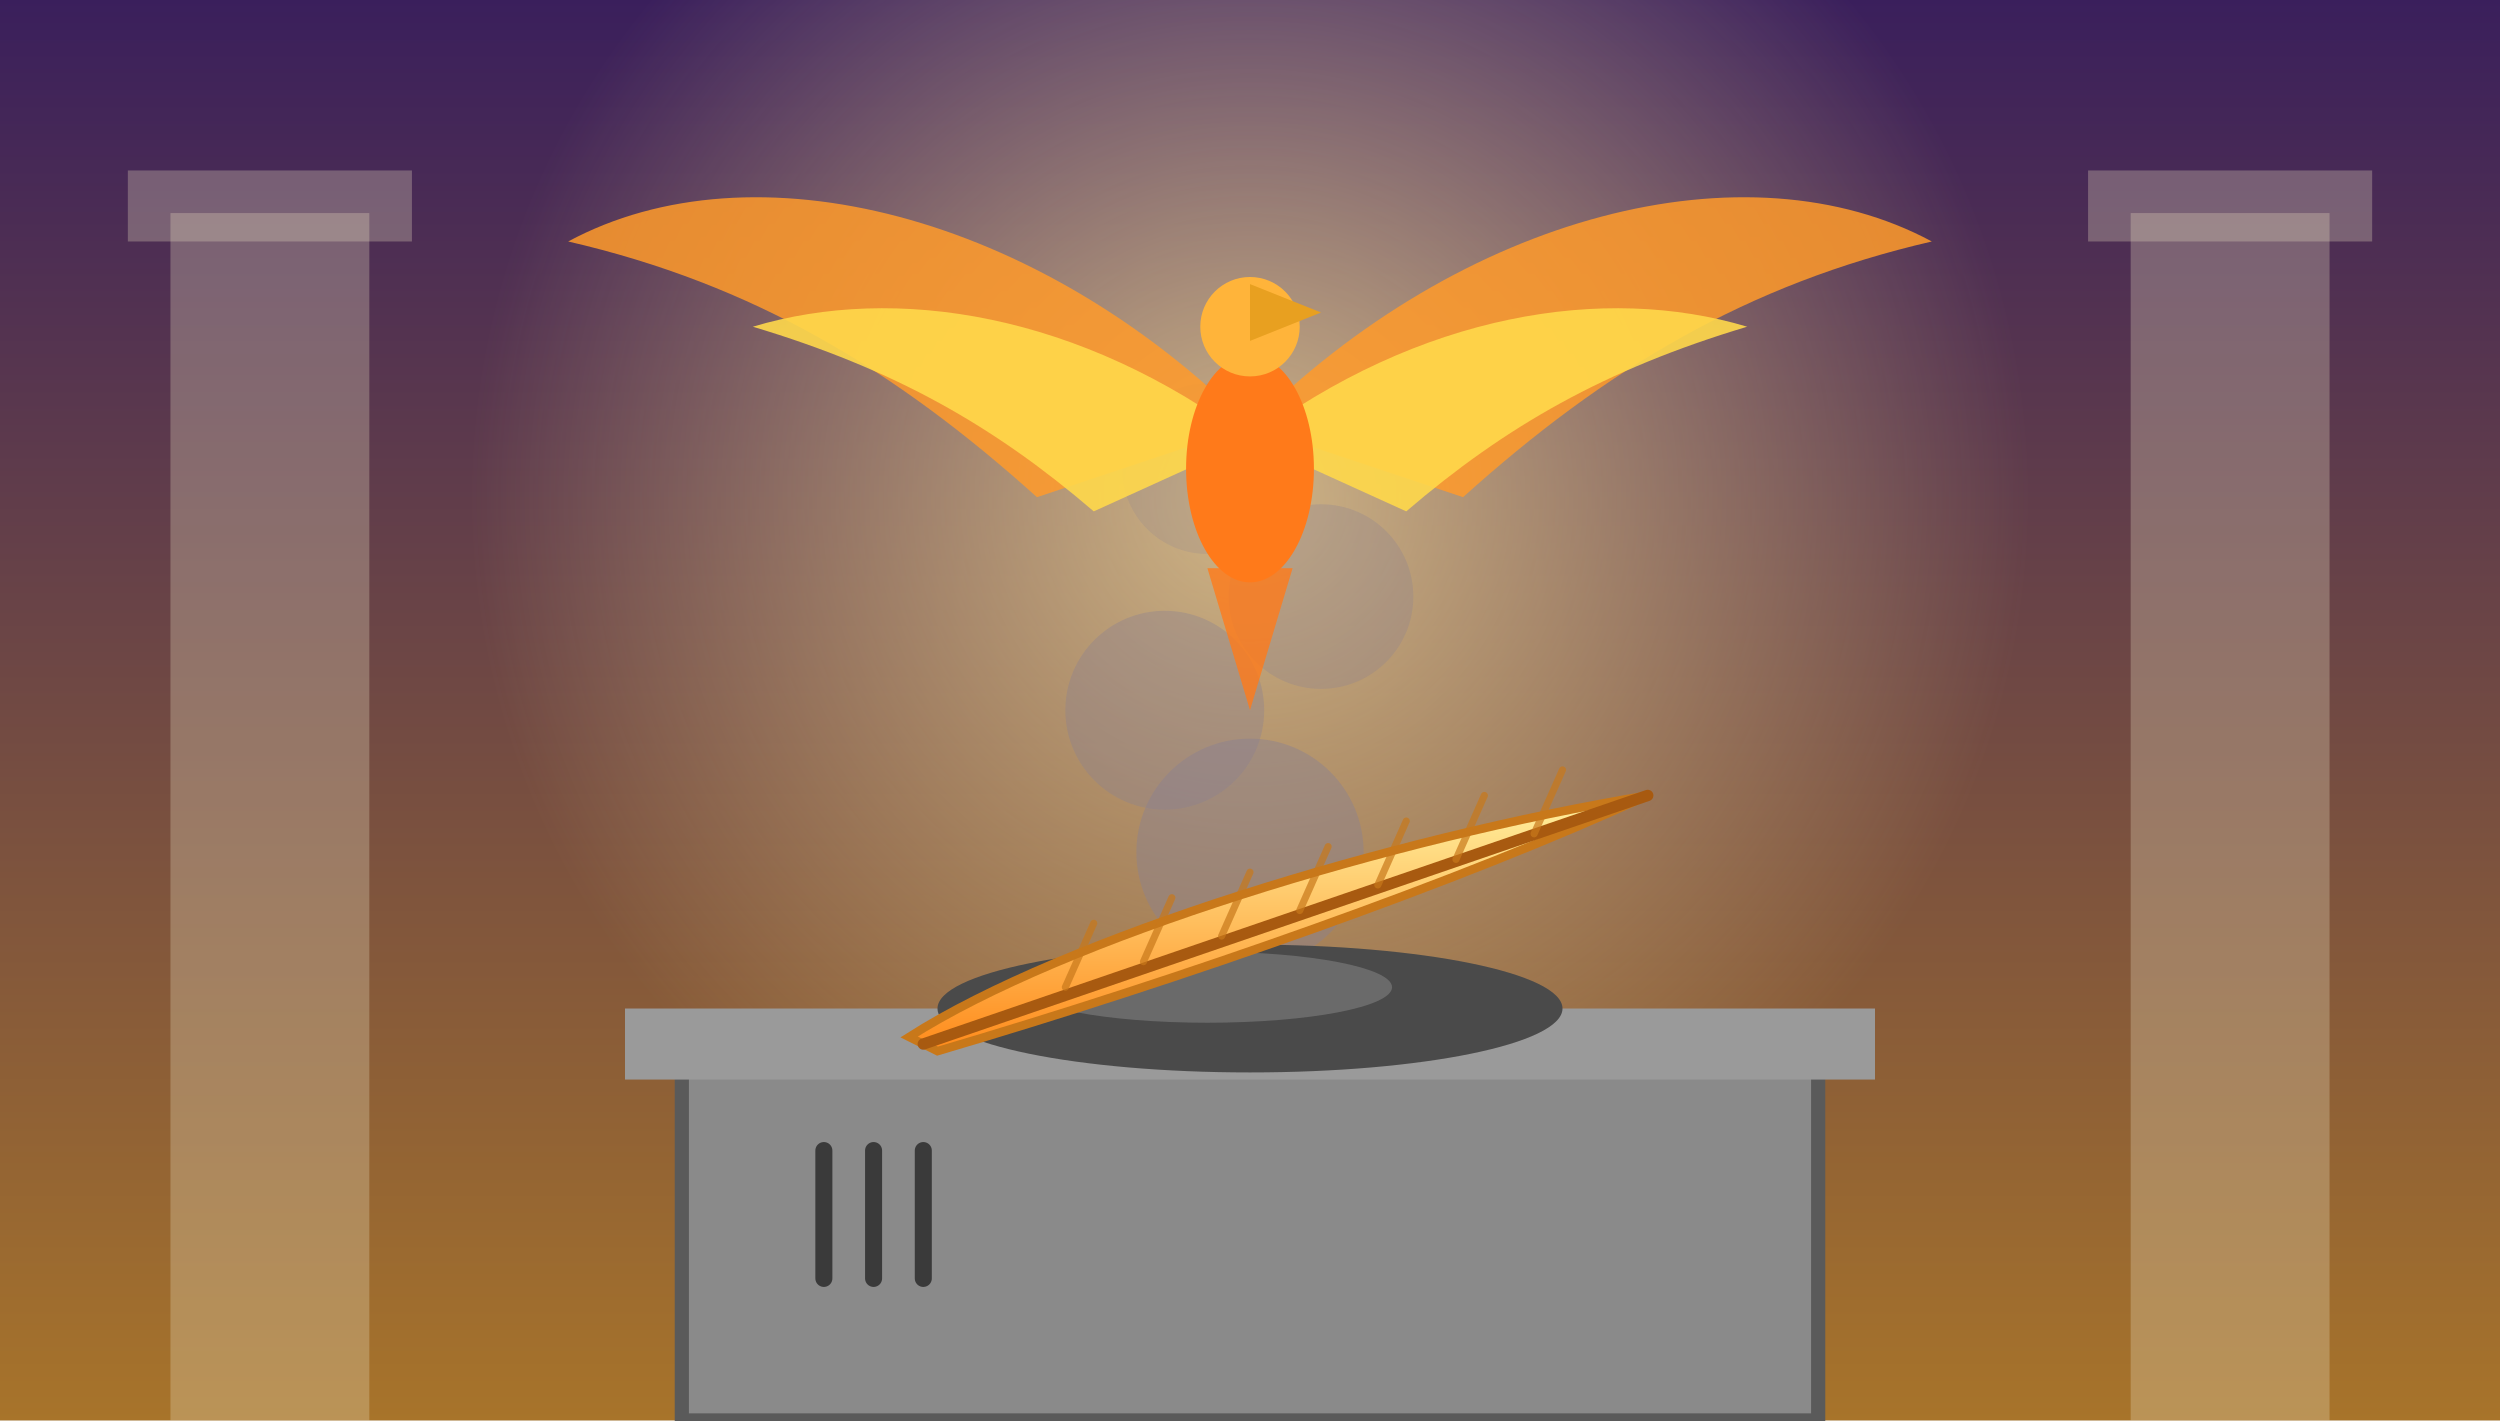
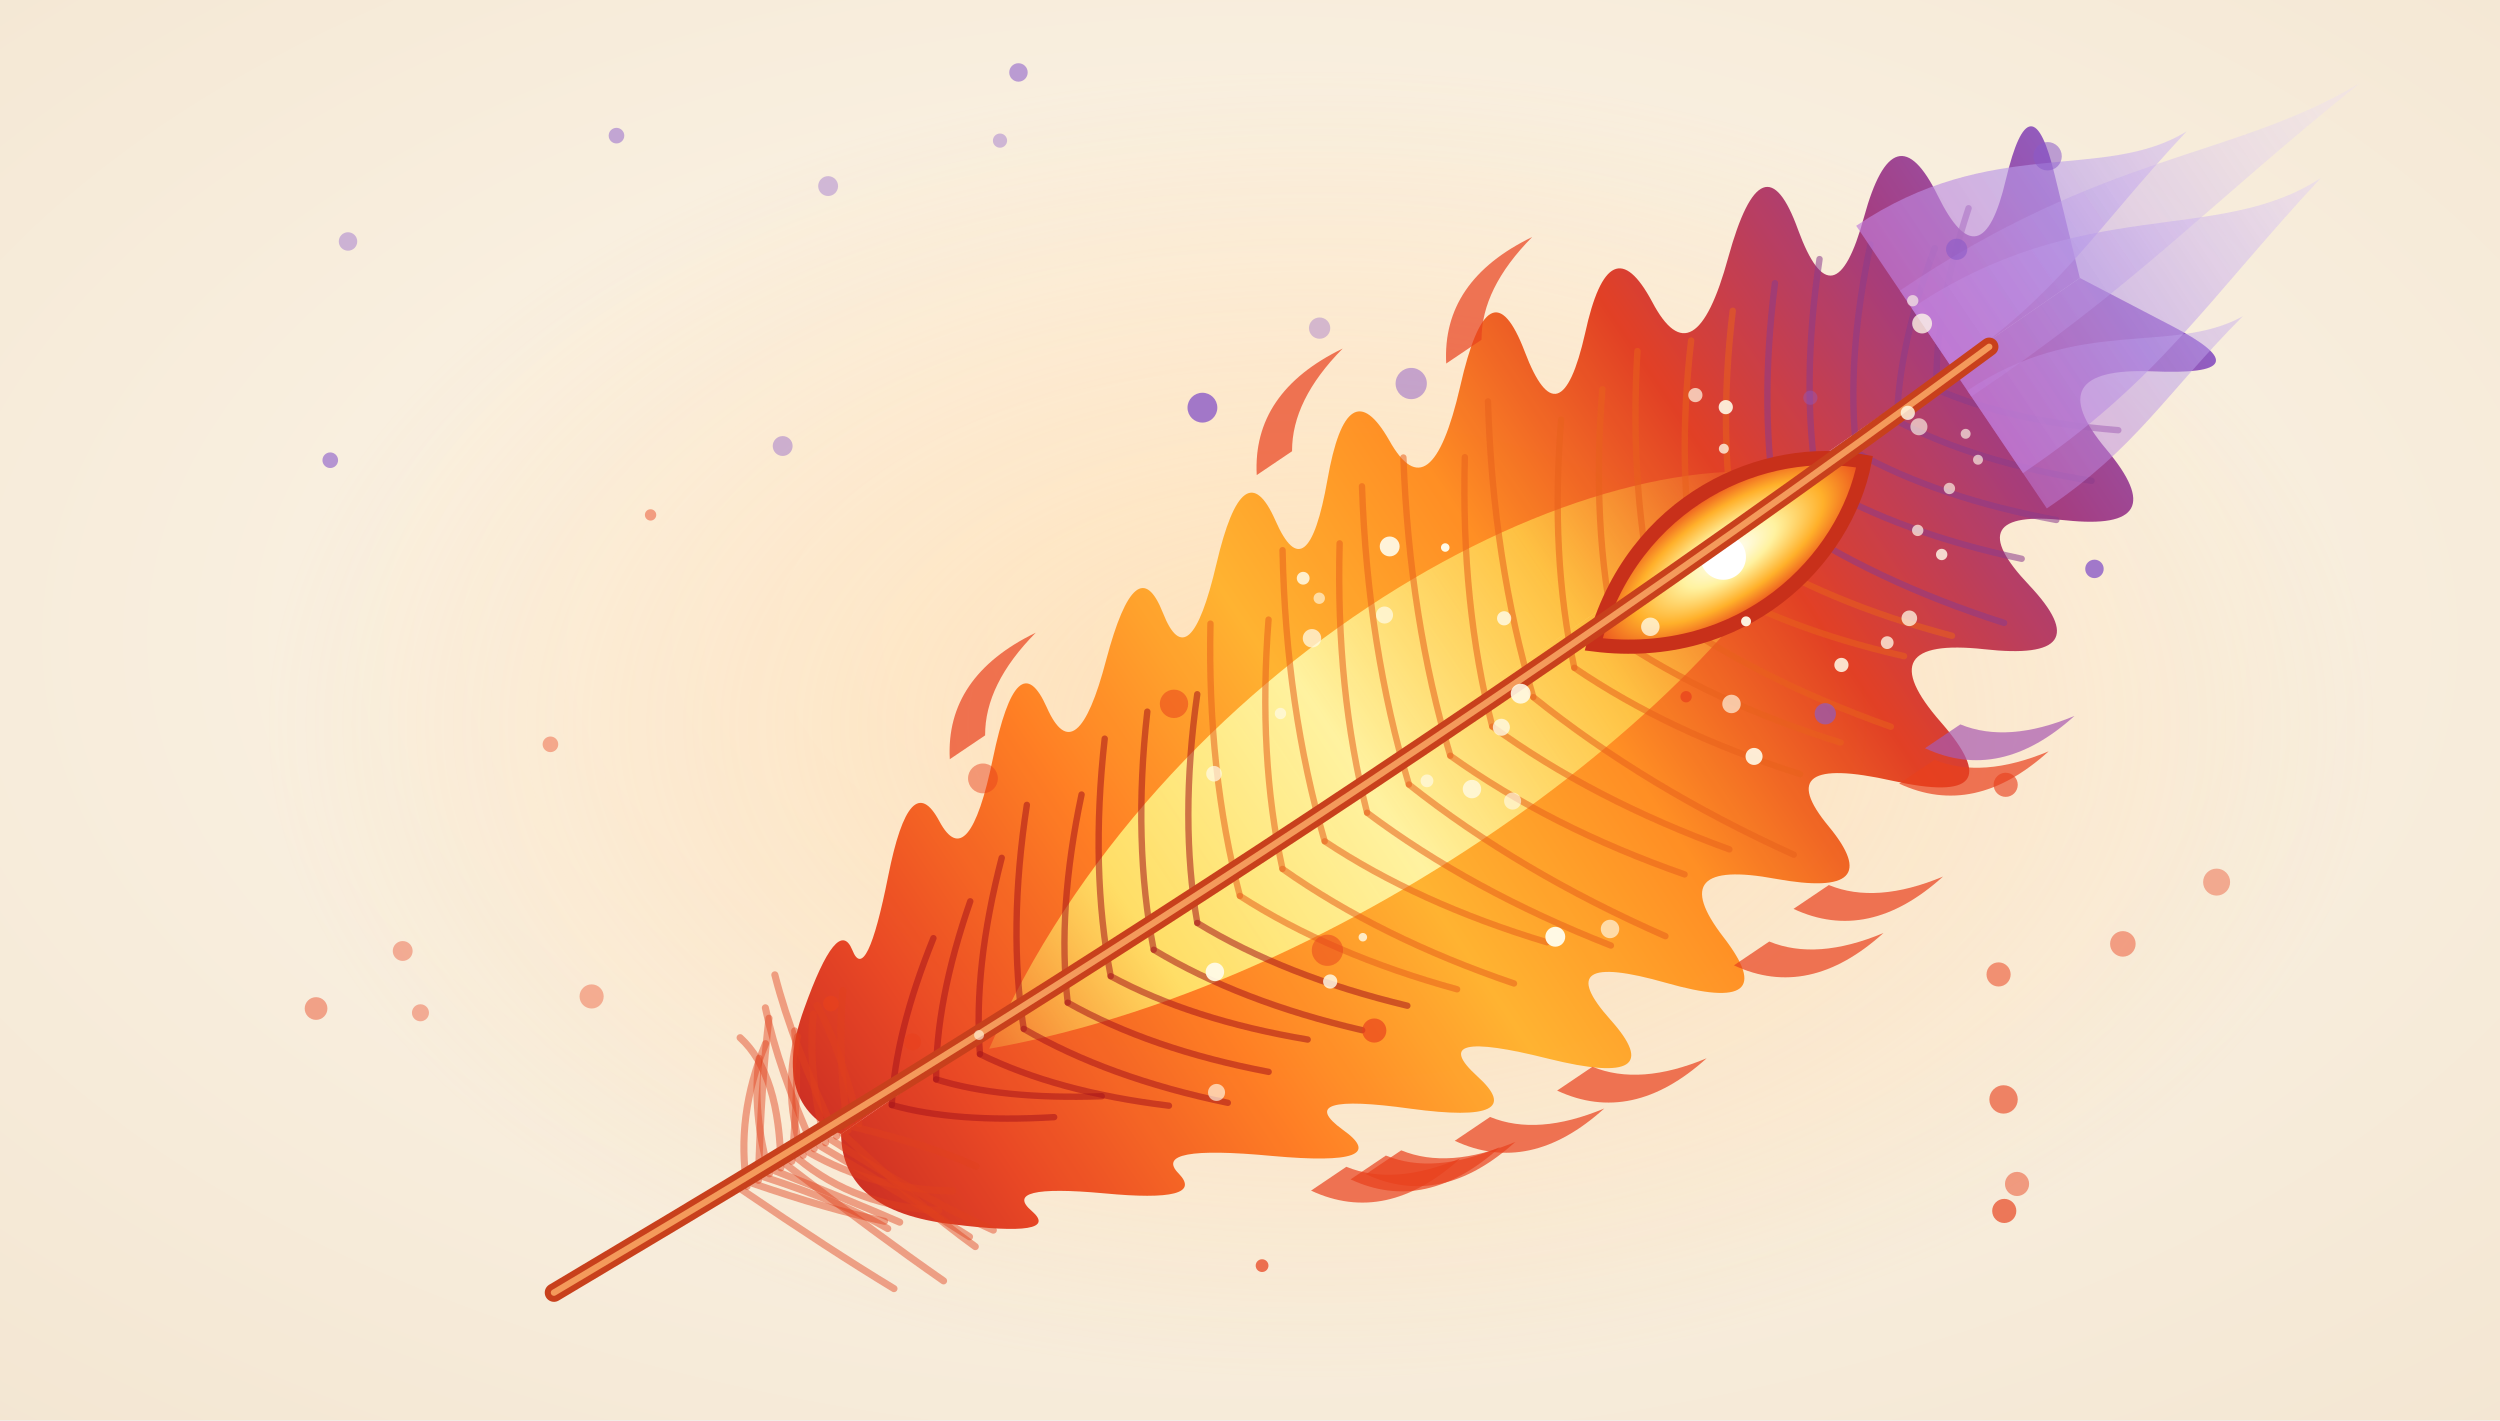
<svg xmlns="http://www.w3.org/2000/svg" viewBox="0 0 352 200" width="352" height="200">
  <defs>
-     <linearGradient id="bg" x1="0" y1="0" x2="0" y2="1">
-       <stop offset="0.00" stop-color="#3a1f5c" stop-opacity="1" />
-       <stop offset="1.00" stop-color="#a8742a" stop-opacity="1" />
+     <radialGradient id="paper" cx="0.5" cy="0.45" r="0.75">
+       <stop offset="0.00" stop-color="#fff8ec" stop-opacity="1" />
+       <stop offset="1.00" stop-color="#f3e6d2" stop-opacity="1" />
+     </radialGradient>
+     <radialGradient id="warmth" cx="0.5" cy="0.5" r="0.5">
+       <stop offset="0.00" stop-color="#ffc070" stop-opacity="0.45" />
+       <stop offset="1.00" stop-color="#ffc070" stop-opacity="0" />
+     </radialGradient>
+     <linearGradient id="vane" gradientUnits="userSpaceOnUse" x1="0" y1="-30" x2="0" y2="-270.0">
+       <stop offset="0.00" stop-color="#b8161a" stop-opacity="1" />
+       <stop offset="0.14" stop-color="#e8401c" stop-opacity="1" />
+       <stop offset="0.29" stop-color="#ff7a1c" stop-opacity="1" />
+       <stop offset="0.43" stop-color="#ffb02a" stop-opacity="1" />
+       <stop offset="0.57" stop-color="#ff8a1c" stop-opacity="1" />
+       <stop offset="0.71" stop-color="#e0381c" stop-opacity="1" />
+       <stop offset="0.86" stop-color="#a0347a" stop-opacity="1" />
+       <stop offset="1.00" stop-color="#8a5ac8" stop-opacity="1" />
    </linearGradient>
-     <radialGradient id="halo" cx="0.5" cy="0.5" r="0.5">
-       <stop offset="0.00" stop-color="#ffe9a0" stop-opacity="0.7" />
-       <stop offset="1.00" stop-color="#ffe9a0" stop-opacity="0" />
+     <linearGradient id="heart" gradientUnits="userSpaceOnUse" x1="0" y1="-60" x2="0" y2="-210.0">
+       <stop offset="0.00" stop-color="#ffd84a" stop-opacity="0" />
+       <stop offset="0.25" stop-color="#ffe36a" stop-opacity="0.95" />
+       <stop offset="0.50" stop-color="#fff2a0" stop-opacity="1" />
+       <stop offset="0.75" stop-color="#ffd04a" stop-opacity="0.8" />
+       <stop offset="1.00" stop-color="#ff9a2a" stop-opacity="0" />
+     </linearGradient>
+     <linearGradient id="tipflame" gradientUnits="userSpaceOnUse" x1="0" y1="-220.0" x2="0" y2="-300.0">
+       <stop offset="0.00" stop-color="#c86ad0" stop-opacity="0.9" />
+       <stop offset="0.50" stop-color="#b89ae8" stop-opacity="0.85" />
+       <stop offset="1.00" stop-color="#e8d8f8" stop-opacity="0.6" />
+     </linearGradient>
+     <radialGradient id="eye" cx="0.5" cy="0.5" r="0.5">
+       <stop offset="0.00" stop-color="#ffffff" stop-opacity="1" />
+       <stop offset="0.33" stop-color="#fff2a0" stop-opacity="1" />
+       <stop offset="0.67" stop-color="#ffb02a" stop-opacity="1" />
+       <stop offset="1.00" stop-color="#e8401c" stop-opacity="1" />
    </radialGradient>
-     <linearGradient id="plume" x1="0" y1="0" x2="0" y2="1">
-       <stop offset="0.00" stop-color="#fff2a0" stop-opacity="1" />
-       <stop offset="1.00" stop-color="#ff8a1a" stop-opacity="1" />
-     </linearGradient>
  </defs>
-   <rect x="0" y="0" width="352" height="200" fill="url(#bg)" />
-   <circle cx="176.0" cy="70.0" r="110.0" fill="url(#halo)" />
-   <rect x="24" y="30" width="28" height="170" fill="#e8dcc0" opacity="0.3" />
-   <rect x="18" y="24" width="40" height="10" fill="#e8dcc0" opacity="0.3" />
-   <rect x="300" y="30" width="28" height="170" fill="#e8dcc0" opacity="0.3" />
-   <rect x="294" y="24" width="40" height="10" fill="#e8dcc0" opacity="0.3" />
-   <circle cx="176.0" cy="120.0" r="16.0" fill="#8a8090" opacity="0.45" />
-   <circle cx="164.0" cy="100.0" r="14.0" fill="#8a8090" opacity="0.37" />
-   <circle cx="186.0" cy="84.0" r="13.0" fill="#8a8090" opacity="0.29" />
-   <circle cx="170.0" cy="66.0" r="12.0" fill="#8a8090" opacity="0.21" />
-   <path d="M176 60 C 146 30 106 20 80 34 C 106 40 126 52 146 70 Z" fill="#ff9a2a" opacity="0.85" />
-   <path d="M176 62 C 152 44 126 40 106 46 C 126 52 140 60 154 72 Z" fill="#ffd84a" opacity="0.9" />
-   <path d="M176 60 C 206 30 246 20 272 34 C 246 40 226 52 206 70 Z" fill="#ff9a2a" opacity="0.85" />
-   <path d="M176 62 C 200 44 226 40 246 46 C 226 52 212 60 198 72 Z" fill="#ffd84a" opacity="0.9" />
-   <ellipse cx="176.0" cy="66.0" rx="9.0" ry="16.0" fill="#ff7a1a" />
-   <circle cx="176.0" cy="46.0" r="7.0" fill="#ffb43a" />
-   <polygon points="176.0,40.0 186.0,44.0 176.0,48.0" fill="#e8a020" />
-   <path d="M170 80 L176 100 L182 80 Z" fill="#ff7a1a" opacity="0.8" />
-   <rect x="96" y="150" width="160" height="50" fill="#8a8a8a" stroke="#5a5a5a" stroke-width="2" />
-   <rect x="88" y="142" width="176" height="10" fill="#9a9a9a" />
-   <ellipse cx="176.0" cy="142.0" rx="44.0" ry="9.0" fill="#4a4a4a" />
-   <ellipse cx="170.0" cy="139.0" rx="26.0" ry="5.0" fill="#6a6a6a" />
-   <path d="M128 146 C 150 132 196 118 232 112 C 206 124 166 138 132 148 Z" fill="url(#plume)" stroke="#c8781a" stroke-width="1.2" />
-   <path d="M130 147 L232 112" fill="none" stroke="#a85a10" stroke-width="1.6" stroke-linecap="round" stroke-linejoin="round" />
-   <path d="M150 139.0 l 4 -9" fill="none" stroke="#c8781a" stroke-width="1" stroke-linecap="round" stroke-linejoin="round" opacity="0.7" />
-   <path d="M161 135.4 l 4 -9" fill="none" stroke="#c8781a" stroke-width="1" stroke-linecap="round" stroke-linejoin="round" opacity="0.7" />
-   <path d="M172 131.8 l 4 -9" fill="none" stroke="#c8781a" stroke-width="1" stroke-linecap="round" stroke-linejoin="round" opacity="0.7" />
-   <path d="M183 128.2 l 4 -9" fill="none" stroke="#c8781a" stroke-width="1" stroke-linecap="round" stroke-linejoin="round" opacity="0.7" />
-   <path d="M194 124.6 l 4 -9" fill="none" stroke="#c8781a" stroke-width="1" stroke-linecap="round" stroke-linejoin="round" opacity="0.7" />
-   <path d="M205 121.0 l 4 -9" fill="none" stroke="#c8781a" stroke-width="1" stroke-linecap="round" stroke-linejoin="round" opacity="0.7" />
-   <path d="M216 117.4 l 4 -9" fill="none" stroke="#c8781a" stroke-width="1" stroke-linecap="round" stroke-linejoin="round" opacity="0.7" />
-   <path d="M116 162 l 0 18" fill="none" stroke="#3a3a3a" stroke-width="2.4" stroke-linecap="round" stroke-linejoin="round" />
-   <path d="M123 162 l 0 18" fill="none" stroke="#3a3a3a" stroke-width="2.4" stroke-linecap="round" stroke-linejoin="round" />
-   <path d="M130 162 l 0 18" fill="none" stroke="#3a3a3a" stroke-width="2.4" stroke-linecap="round" stroke-linejoin="round" />
+   <rect x="0" y="0" width="352" height="200" fill="url(#paper)" />
+   <ellipse cx="186.0" cy="102.0" rx="150.0" ry="92.0" fill="url(#warmth)" />
+   <g transform="translate(78 182) rotate(56)">
+     <path d="M4.1 -46.0 Q -5.0 -40.0 -13.4 -51.5 Q -21.8 -62.9 -16.5 -61.8 Q -11.2 -60.6 -22.3 -71.8 Q -33.4 -83.0 -24.7 -82.1 Q -16.0 -81.2 -27.8 -93.3 Q -39.6 -105.4 -29.5 -103.6 Q -19.4 -101.8 -30.4 -114.3 Q -41.3 -126.8 -31.4 -124.6 Q -21.5 -122.4 -32.9 -134.7 Q -44.3 -147.0 -33.3 -145.0 Q -22.3 -143.0 -34.0 -154.3 Q -45.6 -165.5 -33.7 -164.6 Q -21.8 -163.6 -34.4 -177.1 Q -47.1 -190.6 -33.4 -187.4 Q -19.8 -184.2 -30.8 -195.9 Q -41.9 -207.5 -29.2 -206.2 Q -16.5 -204.8 -28.4 -218.6 Q -40.3 -232.5 -26.1 -228.9 Q -11.9 -225.4 -22.4 -237.6 Q -32.9 -249.8 -19.1 -247.9 Q -5.3 -246.0 -15.6 -257.1 Q -25.9 -268.3 -12.1 -263.1 L1.7 -258.0 Z" fill="url(#vane)" opacity="0.95" />
+     <path d="M4.1 -46.0 Q 13.2 -40.0 23.4 -51.9 Q 33.7 -63.7 28.1 -62.2 Q 22.4 -60.6 31.7 -72.0 Q 41.0 -83.3 35.3 -82.3 Q 29.6 -81.2 40.6 -94.6 Q 51.6 -108.1 43.1 -104.9 Q 34.6 -101.8 46.0 -114.5 Q 57.4 -127.3 47.4 -124.8 Q 37.5 -122.4 51.0 -134.5 Q 64.4 -146.6 51.3 -144.8 Q 38.1 -143.0 51.4 -154.2 Q 64.7 -165.4 50.6 -164.5 Q 36.5 -163.6 47.9 -175.2 Q 59.2 -186.8 45.9 -185.5 Q 32.6 -184.2 45.6 -196.5 Q 58.6 -208.8 42.6 -206.8 Q 26.7 -204.8 37.5 -217.6 Q 48.3 -230.3 33.6 -227.9 Q 18.8 -225.4 28.9 -237.3 Q 38.9 -249.2 23.8 -247.6 Q 8.7 -246.0 18.3 -259.1 Q 28.0 -272.2 14.8 -265.1 L1.7 -258.0 Z" fill="url(#vane)" opacity="0.95" />
+     <path d="M53.2 -117.1 q 10.0 -6 8.0 -20 q -2.0 10 -8.0 14 Z" fill="#e8401c" opacity="0.7" />
+     <path d="M54.7 -163.5 q 10.0 -6 8.0 -20 q -2.0 10 -8.0 14 Z" fill="#e8401c" opacity="0.7" />
+     <path d="M46.5 -197.1 q 10.0 -6 8.0 -20 q -2.0 10 -8.0 14 Z" fill="#e8401c" opacity="0.7" />
+     <path d="M-38.2 -177.3 q -10.0 -6 -8.0 -20 q 2.0 10 8.0 14 Z" fill="#e8401c" opacity="0.7" />
+     <path d="M47.7 -96.4 q 10.0 -6 8.0 -20 q -2.0 10 -8.0 14 Z" fill="#e8401c" opacity="0.7" />
+     <path d="M50.1 -104.1 q 10.0 -6 8.0 -20 q -2.0 10 -8.0 14 Z" fill="#e8401c" opacity="0.7" />
+     <path d="M49.5 -101.9 q 10.0 -6 8.0 -20 q -2.0 10 -8.0 14 Z" fill="#e8401c" opacity="0.7" />
+     <path d="M-40.1 -146.4 q -10.0 -6 -8.0 -20 q 2.0 10 8.0 14 Z" fill="#e8401c" opacity="0.7" />
+     <path d="M44.4 -202.9 q 10.0 -6 8.0 -20 q -2.0 10 -8.0 14 Z" fill="#a85ab0" opacity="0.7" />
+     <path d="M55.4 -133.0 q 10.0 -6 8.0 -20 q -2.0 10 -8.0 14 Z" fill="#e8401c" opacity="0.7" />
+     <path d="M52.8 -174.9 q 10.0 -6 8.0 -20 q -2.0 10 -8.0 14 Z" fill="#e8401c" opacity="0.7" />
+     <path d="M-31.1 -88.2 q -10.0 -6 -8.0 -20 q 2.0 10 8.0 14 Z" fill="#e8401c" opacity="0.7" />
+     <path d="M5.8 -70 C -26 -120 -20 -190 5.1 -212 C 22 -190 28 -120 5.8 -70 Z" fill="url(#heart)" />
+     <path d="M4.7 -54.2 q -8.1 -6 -16.2 -18" fill="none" stroke="#a8141a" stroke-width="0.9" stroke-linecap="round" stroke-linejoin="round" opacity="0.55" />
+     <path d="M4.7 -54.2 q 7.1 -6 14.2 -18" fill="none" stroke="#a8141a" stroke-width="0.9" stroke-linecap="round" stroke-linejoin="round" opacity="0.55" />
+     <path d="M5.2 -61.4 q -9.1 -6 -18.1 -18" fill="none" stroke="#a8141a" stroke-width="0.9" stroke-linecap="round" stroke-linejoin="round" opacity="0.55" />
+     <path d="M5.2 -61.4 q 7.5 -6 15.0 -18" fill="none" stroke="#a8141a" stroke-width="0.9" stroke-linecap="round" stroke-linejoin="round" opacity="0.55" />
+     <path d="M5.7 -68.5 q -10.6 -6 -21.2 -18" fill="none" stroke="#a8141a" stroke-width="0.9" stroke-linecap="round" stroke-linejoin="round" opacity="0.55" />
+     <path d="M5.7 -68.5 q 10.5 -6 20.9 -18" fill="none" stroke="#a8141a" stroke-width="0.9" stroke-linecap="round" stroke-linejoin="round" opacity="0.55" />
+     <path d="M6.2 -75.6 q -12.9 -6 -25.9 -18" fill="none" stroke="#a8141a" stroke-width="0.9" stroke-linecap="round" stroke-linejoin="round" opacity="0.55" />
+     <path d="M6.2 -75.6 q 12.4 -6 24.7 -18" fill="none" stroke="#a8141a" stroke-width="0.9" stroke-linecap="round" stroke-linejoin="round" opacity="0.55" />
+     <path d="M6.6 -82.8 q -11.6 -6 -23.2 -18" fill="none" stroke="#a8141a" stroke-width="0.9" stroke-linecap="round" stroke-linejoin="round" opacity="0.55" />
+     <path d="M6.6 -82.8 q 12.0 -6 23.9 -18" fill="none" stroke="#a8141a" stroke-width="0.9" stroke-linecap="round" stroke-linejoin="round" opacity="0.55" />
+     <path d="M6.9 -89.9 q -14.1 -6 -28.2 -18" fill="none" stroke="#a8141a" stroke-width="0.9" stroke-linecap="round" stroke-linejoin="round" opacity="0.55" />
+     <path d="M6.9 -89.9 q 11.5 -6 22.9 -18" fill="none" stroke="#a8141a" stroke-width="0.9" stroke-linecap="round" stroke-linejoin="round" opacity="0.55" />
+     <path d="M7.2 -97.0 q -14.2 -6 -28.3 -18" fill="none" stroke="#a8141a" stroke-width="0.9" stroke-linecap="round" stroke-linejoin="round" opacity="0.55" />
+     <path d="M7.2 -97.0 q 12.9 -6 25.8 -18" fill="none" stroke="#a8141a" stroke-width="0.9" stroke-linecap="round" stroke-linejoin="round" opacity="0.55" />
+     <path d="M7.5 -104.2 q -13.4 -6 -26.7 -18" fill="none" stroke="#a8141a" stroke-width="0.9" stroke-linecap="round" stroke-linejoin="round" opacity="0.55" />
+     <path d="M7.5 -104.2 q 13.1 -6 26.2 -18" fill="none" stroke="#a8141a" stroke-width="0.9" stroke-linecap="round" stroke-linejoin="round" opacity="0.55" />
+     <path d="M7.7 -111.3 q -17.1 -6 -34.1 -18" fill="none" stroke="#e8601c" stroke-width="0.9" stroke-linecap="round" stroke-linejoin="round" opacity="0.55" />
+     <path d="M7.7 -111.3 q 14.0 -6 28.0 -18" fill="none" stroke="#e8601c" stroke-width="0.9" stroke-linecap="round" stroke-linejoin="round" opacity="0.55" />
+     <path d="M7.9 -118.4 q -15.1 -6 -30.2 -18" fill="none" stroke="#e8601c" stroke-width="0.9" stroke-linecap="round" stroke-linejoin="round" opacity="0.55" />
+     <path d="M7.9 -118.4 q 15.8 -6 31.6 -18" fill="none" stroke="#e8601c" stroke-width="0.9" stroke-linecap="round" stroke-linejoin="round" opacity="0.55" />
+     <path d="M8.0 -125.5 q -18.7 -6 -37.3 -18" fill="none" stroke="#e8601c" stroke-width="0.9" stroke-linecap="round" stroke-linejoin="round" opacity="0.55" />
+     <path d="M8.0 -125.5 q 14.6 -6 29.3 -18" fill="none" stroke="#e8601c" stroke-width="0.9" stroke-linecap="round" stroke-linejoin="round" opacity="0.55" />
+     <path d="M8.0 -132.7 q -16.8 -6 -33.6 -18" fill="none" stroke="#e8601c" stroke-width="0.9" stroke-linecap="round" stroke-linejoin="round" opacity="0.55" />
+     <path d="M8.0 -132.7 q 17.3 -6 34.7 -18" fill="none" stroke="#e8601c" stroke-width="0.9" stroke-linecap="round" stroke-linejoin="round" opacity="0.55" />
+     <path d="M8.0 -139.8 q -19.3 -6 -38.5 -18" fill="none" stroke="#e8601c" stroke-width="0.9" stroke-linecap="round" stroke-linejoin="round" opacity="0.55" />
+     <path d="M8.0 -139.8 q 18.9 -6 37.9 -18" fill="none" stroke="#e8601c" stroke-width="0.9" stroke-linecap="round" stroke-linejoin="round" opacity="0.55" />
+     <path d="M7.9 -146.9 q -19.2 -6 -38.5 -18" fill="none" stroke="#e8601c" stroke-width="0.9" stroke-linecap="round" stroke-linejoin="round" opacity="0.55" />
+     <path d="M7.9 -146.9 q 16.2 -6 32.3 -18" fill="none" stroke="#e8601c" stroke-width="0.9" stroke-linecap="round" stroke-linejoin="round" opacity="0.55" />
+     <path d="M7.8 -154.1 q -16.8 -6 -33.6 -18" fill="none" stroke="#e8601c" stroke-width="0.9" stroke-linecap="round" stroke-linejoin="round" opacity="0.55" />
+     <path d="M7.8 -154.1 q 16.5 -6 33.0 -18" fill="none" stroke="#e8601c" stroke-width="0.9" stroke-linecap="round" stroke-linejoin="round" opacity="0.55" />
+     <path d="M7.6 -161.2 q -19.1 -6 -38.1 -18" fill="none" stroke="#e8601c" stroke-width="0.9" stroke-linecap="round" stroke-linejoin="round" opacity="0.55" />
+     <path d="M7.6 -161.2 q 19.4 -6 38.9 -18" fill="none" stroke="#e8601c" stroke-width="0.9" stroke-linecap="round" stroke-linejoin="round" opacity="0.55" />
+     <path d="M7.4 -168.3 q -15.0 -6 -30.0 -18" fill="none" stroke="#e8601c" stroke-width="0.9" stroke-linecap="round" stroke-linejoin="round" opacity="0.55" />
+     <path d="M7.4 -168.3 q 15.1 -6 30.2 -18" fill="none" stroke="#e8601c" stroke-width="0.9" stroke-linecap="round" stroke-linejoin="round" opacity="0.55" />
+     <path d="M7.1 -175.5 q -15.0 -6 -30.0 -18" fill="none" stroke="#e8601c" stroke-width="0.9" stroke-linecap="round" stroke-linejoin="round" opacity="0.55" />
+     <path d="M7.1 -175.5 q 15.0 -6 30.0 -18" fill="none" stroke="#e8601c" stroke-width="0.9" stroke-linecap="round" stroke-linejoin="round" opacity="0.55" />
+     <path d="M6.8 -182.6 q -15.7 -6 -31.4 -18" fill="none" stroke="#e8601c" stroke-width="0.9" stroke-linecap="round" stroke-linejoin="round" opacity="0.55" />
+     <path d="M6.8 -182.6 q 16.2 -6 32.4 -18" fill="none" stroke="#e8601c" stroke-width="0.9" stroke-linecap="round" stroke-linejoin="round" opacity="0.55" />
+     <path d="M6.4 -189.7 q -14.0 -6 -28.0 -18" fill="none" stroke="#e8601c" stroke-width="0.9" stroke-linecap="round" stroke-linejoin="round" opacity="0.55" />
+     <path d="M6.4 -189.7 q 12.8 -6 25.6 -18" fill="none" stroke="#e8601c" stroke-width="0.9" stroke-linecap="round" stroke-linejoin="round" opacity="0.55" />
+     <path d="M6.0 -196.9 q -13.9 -6 -27.8 -18" fill="none" stroke="#e8601c" stroke-width="0.9" stroke-linecap="round" stroke-linejoin="round" opacity="0.55" />
+     <path d="M6.0 -196.9 q 13.7 -6 27.4 -18" fill="none" stroke="#e8601c" stroke-width="0.9" stroke-linecap="round" stroke-linejoin="round" opacity="0.55" />
+     <path d="M5.6 -204.0 q -13.6 -6 -27.3 -18" fill="none" stroke="#8a3a8a" stroke-width="0.9" stroke-linecap="round" stroke-linejoin="round" opacity="0.55" />
+     <path d="M5.6 -204.0 q 15.2 -6 30.4 -18" fill="none" stroke="#8a3a8a" stroke-width="0.9" stroke-linecap="round" stroke-linejoin="round" opacity="0.55" />
+     <path d="M5.1 -211.1 q -13.0 -6 -26.1 -18" fill="none" stroke="#8a3a8a" stroke-width="0.9" stroke-linecap="round" stroke-linejoin="round" opacity="0.55" />
+     <path d="M5.1 -211.1 q 12.4 -6 24.8 -18" fill="none" stroke="#8a3a8a" stroke-width="0.9" stroke-linecap="round" stroke-linejoin="round" opacity="0.55" />
+     <path d="M4.5 -218.2 q -11.6 -6 -23.2 -18" fill="none" stroke="#8a3a8a" stroke-width="0.9" stroke-linecap="round" stroke-linejoin="round" opacity="0.55" />
+     <path d="M4.5 -218.2 q 11.8 -6 23.6 -18" fill="none" stroke="#8a3a8a" stroke-width="0.9" stroke-linecap="round" stroke-linejoin="round" opacity="0.55" />
+     <path d="M4.0 -225.4 q -8.6 -6 -17.2 -18" fill="none" stroke="#8a3a8a" stroke-width="0.9" stroke-linecap="round" stroke-linejoin="round" opacity="0.55" />
+     <path d="M4.0 -225.4 q 11.1 -6 22.3 -18" fill="none" stroke="#8a3a8a" stroke-width="0.9" stroke-linecap="round" stroke-linejoin="round" opacity="0.55" />
+     <path d="M3.4 -232.5 q -9.3 -6 -18.6 -18" fill="none" stroke="#8a3a8a" stroke-width="0.9" stroke-linecap="round" stroke-linejoin="round" opacity="0.55" />
+     <path d="M3.4 -232.5 q 9.5 -6 19.1 -18" fill="none" stroke="#8a3a8a" stroke-width="0.9" stroke-linecap="round" stroke-linejoin="round" opacity="0.55" />
+     <path d="M-22.0 -236.0 C -22.0 -259.0 -7.6 -268.2 -7.0 -282.0 C -2.8 -263.6 2.0 -254.4 2.0 -236.0 Z" fill="url(#tipflame)" opacity="0.75" />
+     <path d="M-8.0 -236.0 C -8.0 -265.0 8.8 -276.6 9.0 -294.0 C 14.4 -270.8 20.0 -259.2 20.0 -236.0 Z" fill="url(#tipflame)" opacity="0.67" />
+     <path d="M6.0 -236.0 C 6.0 -255.0 18.0 -262.6 19.0 -274.0 C 22.0 -258.8 26.0 -251.2 26.0 -236.0 Z" fill="url(#tipflame)" opacity="0.59" />
+     <path d="M-11.0 -236.0 C -11.0 -271.0 -0.2 -285.0 1.0 -306.0 C 3.4 -278.0 7.0 -264.0 7.0 -236.0 Z" fill="url(#tipflame)" opacity="0.51" />
+     <path d="M6.2 -172.4 C -7.8 -188.4 -3.8 -208.4 6.2 -218.4 C 16.2 -208.4 20.2 -188.4 6.2 -172.4 Z" fill="url(#eye)" stroke="#c8301a" stroke-width="2" />
+     <circle cx="6.2" cy="-194.4" r="3.2" fill="#ffffff" />
+     <path d="M2.7 -30.0 q 14.1 -5.6 23.6 -10.0" fill="none" stroke="#e0401c" stroke-width="1.0" stroke-linecap="round" stroke-linejoin="round" opacity="0.45" />
+     <path d="M2.8 -30.9 q -9.1 -4.2 -15.2 -13.4" fill="none" stroke="#e0401c" stroke-width="1.0" stroke-linecap="round" stroke-linejoin="round" opacity="0.45" />
+     <path d="M2.9 -31.8 q 8.9 -6.7 14.8 -12.4" fill="none" stroke="#e0401c" stroke-width="1.0" stroke-linecap="round" stroke-linejoin="round" opacity="0.45" />
+     <path d="M3.0 -32.7 q -10.8 -7.7 -18.1 -14.0" fill="none" stroke="#e0401c" stroke-width="1.0" stroke-linecap="round" stroke-linejoin="round" opacity="0.45" />
+     <path d="M3.0 -33.6 q 9.5 -7.4 15.8 -10.4" fill="none" stroke="#e0401c" stroke-width="1.0" stroke-linecap="round" stroke-linejoin="round" opacity="0.45" />
+     <path d="M3.1 -34.5 q -8.6 -2.8 -14.3 -7.9" fill="none" stroke="#e0401c" stroke-width="1.0" stroke-linecap="round" stroke-linejoin="round" opacity="0.45" />
+     <path d="M3.2 -35.4 q 9.5 -6.5 15.8 -10.5" fill="none" stroke="#e0401c" stroke-width="1.0" stroke-linecap="round" stroke-linejoin="round" opacity="0.45" />
+     <path d="M3.3 -36.3 q -11.0 -7.3 -18.4 -5.5" fill="none" stroke="#e0401c" stroke-width="1.0" stroke-linecap="round" stroke-linejoin="round" opacity="0.45" />
+     <path d="M3.4 -37.2 q 15.6 -5.2 25.9 -9.2" fill="none" stroke="#e0401c" stroke-width="1.0" stroke-linecap="round" stroke-linejoin="round" opacity="0.45" />
+     <path d="M3.4 -38.1 q -9.0 -7.4 -15.0 -10.6" fill="none" stroke="#e0401c" stroke-width="1.0" stroke-linecap="round" stroke-linejoin="round" opacity="0.45" />
+     <path d="M3.5 -39.0 q 10.3 -3.0 17.2 -12.4" fill="none" stroke="#e0401c" stroke-width="1.0" stroke-linecap="round" stroke-linejoin="round" opacity="0.45" />
+     <path d="M3.6 -39.9 q -8.6 -2.3 -14.3 -8.7" fill="none" stroke="#e0401c" stroke-width="1.0" stroke-linecap="round" stroke-linejoin="round" opacity="0.45" />
+     <path d="M3.7 -40.8 q 9.5 -4.7 15.8 -13.7" fill="none" stroke="#e0401c" stroke-width="1.0" stroke-linecap="round" stroke-linejoin="round" opacity="0.45" />
+     <path d="M3.7 -41.7 q -12.2 -2.1 -20.3 -5.4" fill="none" stroke="#e0401c" stroke-width="1.0" stroke-linecap="round" stroke-linejoin="round" opacity="0.45" />
+     <path d="M3.8 -42.6 q 13.4 -6.4 22.4 -10.3" fill="none" stroke="#e0401c" stroke-width="1.0" stroke-linecap="round" stroke-linejoin="round" opacity="0.45" />
+     <path d="M3.9 -43.5 q -9.6 -3.4 -16.0 -8.7" fill="none" stroke="#e0401c" stroke-width="1.0" stroke-linecap="round" stroke-linejoin="round" opacity="0.45" />
+     <path d="M4.0 -44.4 q 14.0 -6.0 23.3 -11.8" fill="none" stroke="#e0401c" stroke-width="1.0" stroke-linecap="round" stroke-linejoin="round" opacity="0.45" />
+     <path d="M4.0 -45.3 q -14.2 -2.1 -23.7 -5.5" fill="none" stroke="#e0401c" stroke-width="1.0" stroke-linecap="round" stroke-linejoin="round" opacity="0.45" />
+     <path d="M4.1 -46.2 q 14.2 -3.1 23.7 -6.6" fill="none" stroke="#e0401c" stroke-width="1.0" stroke-linecap="round" stroke-linejoin="round" opacity="0.45" />
+     <path d="M4.2 -47.1 q -10.0 -4.9 -16.7 -10.4" fill="none" stroke="#e0401c" stroke-width="1.0" stroke-linecap="round" stroke-linejoin="round" opacity="0.45" />
+     <path d="M4.2 -48.0 q 8.6 -7.8 14.3 -11.2" fill="none" stroke="#e0401c" stroke-width="1.0" stroke-linecap="round" stroke-linejoin="round" opacity="0.45" />
+     <path d="M4.3 -48.9 q -10.3 -3.8 -17.1 -4.4" fill="none" stroke="#e0401c" stroke-width="1.0" stroke-linecap="round" stroke-linejoin="round" opacity="0.45" />
+     <path d="M0 0 C 1 -20 7.9 -120 2.6 -242.0" fill="none" stroke="#c8401c" stroke-width="2.6" stroke-linecap="round" stroke-linejoin="round" />
+     <path d="M0 0 C 1 -20 7.9 -120 2.6 -242.0" fill="none" stroke="#ffb06a" stroke-width="0.9" stroke-linecap="round" stroke-linejoin="round" opacity="0.8" />
+     <circle cx="37.3" cy="-144.9" r="1.4" fill="#fffbe8" opacity="0.98" />
+     <circle cx="-10.4" cy="-130.4" r="0.8" fill="#fffbe8" opacity="0.68" />
+     <circle cx="14.6" cy="-102.4" r="1.3" fill="#fffbe8" opacity="0.94" />
+     <circle cx="18.1" cy="-150.6" r="1.2" fill="#fffbe8" opacity="0.63" />
+     <circle cx="31.9" cy="-182.3" r="1.2" fill="#fffbe8" opacity="0.90" />
+     <circle cx="-13.7" cy="-150.3" r="1.2" fill="#fffbe8" opacity="0.73" />
+     <circle cx="29.1" cy="-206.8" r="0.9" fill="#fffbe8" opacity="0.76" />
+     <circle cx="10.9" cy="-232.4" r="0.7" fill="#fffbe8" opacity="0.65" />
+     <circle cx="28.8" cy="-93.1" r="1.2" fill="#fffbe8" opacity="0.66" />
+     <circle cx="28.0" cy="-211.3" r="1.1" fill="#fffbe8" opacity="0.74" />
+     <circle cx="-16.8" cy="-162.7" r="0.6" fill="#fffbe8" opacity="0.99" />
+     <circle cx="8.6" cy="-180.4" r="1.3" fill="#fffbe8" opacity="0.77" />
+     <circle cx="18.4" cy="-219.2" r="0.8" fill="#fffbe8" opacity="0.70" />
+     <circle cx="-8.6" cy="-117.9" r="1.1" fill="#fffbe8" opacity="0.70" />
+     <circle cx="-16.7" cy="-140.0" r="1.3" fill="#fffbe8" opacity="0.74" />
+     <circle cx="13.5" cy="-146.8" r="1.3" fill="#fffbe8" opacity="0.77" />
+     <circle cx="3.9" cy="-227.3" r="1.0" fill="#fffbe8" opacity="0.81" />
+     <circle cx="3.4" cy="-69.9" r="0.7" fill="#fffbe8" opacity="0.60" />
+     <circle cx="-11.1" cy="-206.5" r="1.0" fill="#fffbe8" opacity="0.89" />
+     <circle cx="-3.9" cy="-164.0" r="1.0" fill="#fffbe8" opacity="0.82" />
+     <circle cx="-14.9" cy="-203.9" r="1.0" fill="#fffbe8" opacity="0.70" />
+     <circle cx="24.8" cy="-115.1" r="1.0" fill="#fffbe8" opacity="0.82" />
+     <circle cx="28.1" cy="-199.7" r="1.0" fill="#fffbe8" opacity="0.85" />
+     <circle cx="8.6" cy="-155.1" r="1.2" fill="#fffbe8" opacity="0.78" />
+     <circle cx="6.2" cy="-160.0" r="1.4" fill="#fffbe8" opacity="0.88" />
+     <circle cx="23.1" cy="-220.1" r="0.8" fill="#fffbe8" opacity="0.82" />
+     <circle cx="14.9" cy="-231.8" r="0.7" fill="#fffbe8" opacity="0.65" />
+     <circle cx="-20.8" cy="-144.0" r="0.8" fill="#fffbe8" opacity="0.63" />
+     <circle cx="24.0" cy="-183.8" r="1.3" fill="#fffbe8" opacity="0.66" />
+     <circle cx="15.5" cy="-192.0" r="0.7" fill="#fffbe8" opacity="0.95" />
+     <circle cx="-5.4" cy="-236.0" r="1.4" fill="#fffbe8" opacity="0.76" />
+     <circle cx="40.7" cy="-151.9" r="1.3" fill="#fffbe8" opacity="0.66" />
+     <circle cx="9.0" cy="-142.2" r="0.9" fill="#fffbe8" opacity="0.68" />
+     <circle cx="22.2" cy="-122.4" r="0.6" fill="#fffbe8" opacity="0.82" />
+     <circle cx="-24.4" cy="-143.7" r="0.9" fill="#fffbe8" opacity="0.85" />
+     <circle cx="-21.3" cy="-156.3" r="1.4" fill="#fffbe8" opacity="0.92" />
+     <circle cx="-8.8" cy="-236.7" r="0.8" fill="#fffbe8" opacity="0.62" />
+     <circle cx="-6.4" cy="-203.0" r="0.7" fill="#fffbe8" opacity="0.77" />
+     <circle cx="16.0" cy="-226.2" r="0.8" fill="#fffbe8" opacity="0.66" />
+     <circle cx="6.4" cy="-227.5" r="1.2" fill="#fffbe8" opacity="0.64" />
+   </g>
+   <circle cx="56.7" cy="133.9" r="1.4" fill="#e8401c" opacity="0.38" />
+   <circle cx="312.1" cy="124.2" r="1.9" fill="#e8401c" opacity="0.39" />
+   <circle cx="288.3" cy="22.0" r="2.0" fill="#8a5ac8" opacity="0.55" />
+   <circle cx="138.4" cy="109.6" r="2.1" fill="#e8401c" opacity="0.47" />
+   <circle cx="77.5" cy="104.8" r="1.1" fill="#e8401c" opacity="0.40" />
+   <circle cx="86.8" cy="19.1" r="1.1" fill="#8a5ac8" opacity="0.49" />
+   <circle cx="128.5" cy="146.7" r="1.2" fill="#e8401c" opacity="0.58" />
+   <circle cx="91.6" cy="72.5" r="0.8" fill="#e8401c" opacity="0.46" />
+   <circle cx="44.5" cy="142.0" r="1.6" fill="#e8401c" opacity="0.44" />
+   <circle cx="177.7" cy="178.2" r="0.9" fill="#e8401c" opacity="0.72" />
+   <circle cx="165.3" cy="99.1" r="2.0" fill="#e8401c" opacity="0.53" />
+   <circle cx="186.9" cy="133.8" r="2.2" fill="#e8401c" opacity="0.50" />
+   <circle cx="281.4" cy="137.2" r="1.7" fill="#e8401c" opacity="0.53" />
+   <circle cx="140.8" cy="19.8" r="1.0" fill="#8a5ac8" opacity="0.38" />
+   <circle cx="254.9" cy="56.0" r="1.0" fill="#8a5ac8" opacity="0.39" />
+   <circle cx="284.0" cy="166.7" r="1.7" fill="#e8401c" opacity="0.48" />
+   <circle cx="110.2" cy="62.8" r="1.4" fill="#8a5ac8" opacity="0.42" />
+   <circle cx="169.3" cy="57.4" r="2.1" fill="#8a5ac8" opacity="0.79" />
+   <circle cx="198.7" cy="54.0" r="2.2" fill="#8a5ac8" opacity="0.49" />
+   <circle cx="143.4" cy="10.2" r="1.3" fill="#8a5ac8" opacity="0.56" />
+   <circle cx="185.8" cy="46.2" r="1.5" fill="#8a5ac8" opacity="0.35" />
+   <circle cx="116.6" cy="26.2" r="1.4" fill="#8a5ac8" opacity="0.37" />
+   <circle cx="46.5" cy="64.8" r="1.1" fill="#8a5ac8" opacity="0.61" />
+   <circle cx="193.5" cy="145.1" r="1.7" fill="#e8401c" opacity="0.67" />
+   <circle cx="294.9" cy="80.1" r="1.3" fill="#8a5ac8" opacity="0.79" />
+   <circle cx="83.3" cy="140.3" r="1.7" fill="#e8401c" opacity="0.37" />
+   <circle cx="282.2" cy="170.5" r="1.7" fill="#e8401c" opacity="0.68" />
+   <circle cx="275.5" cy="35.1" r="1.5" fill="#8a5ac8" opacity="0.58" />
+   <circle cx="282.1" cy="154.8" r="2.0" fill="#e8401c" opacity="0.61" />
+   <circle cx="298.9" cy="132.9" r="1.8" fill="#e8401c" opacity="0.45" />
+   <circle cx="49.0" cy="34.0" r="1.3" fill="#8a5ac8" opacity="0.40" />
+   <circle cx="282.4" cy="110.5" r="1.7" fill="#e8401c" opacity="0.63" />
+   <circle cx="237.4" cy="98.1" r="0.8" fill="#e8401c" opacity="0.71" />
+   <circle cx="257.0" cy="100.5" r="1.5" fill="#8a5ac8" opacity="0.65" />
+   <circle cx="59.2" cy="142.6" r="1.2" fill="#e8401c" opacity="0.38" />
+   <circle cx="117.0" cy="141.3" r="1.1" fill="#e8401c" opacity="0.68" />
</svg>
